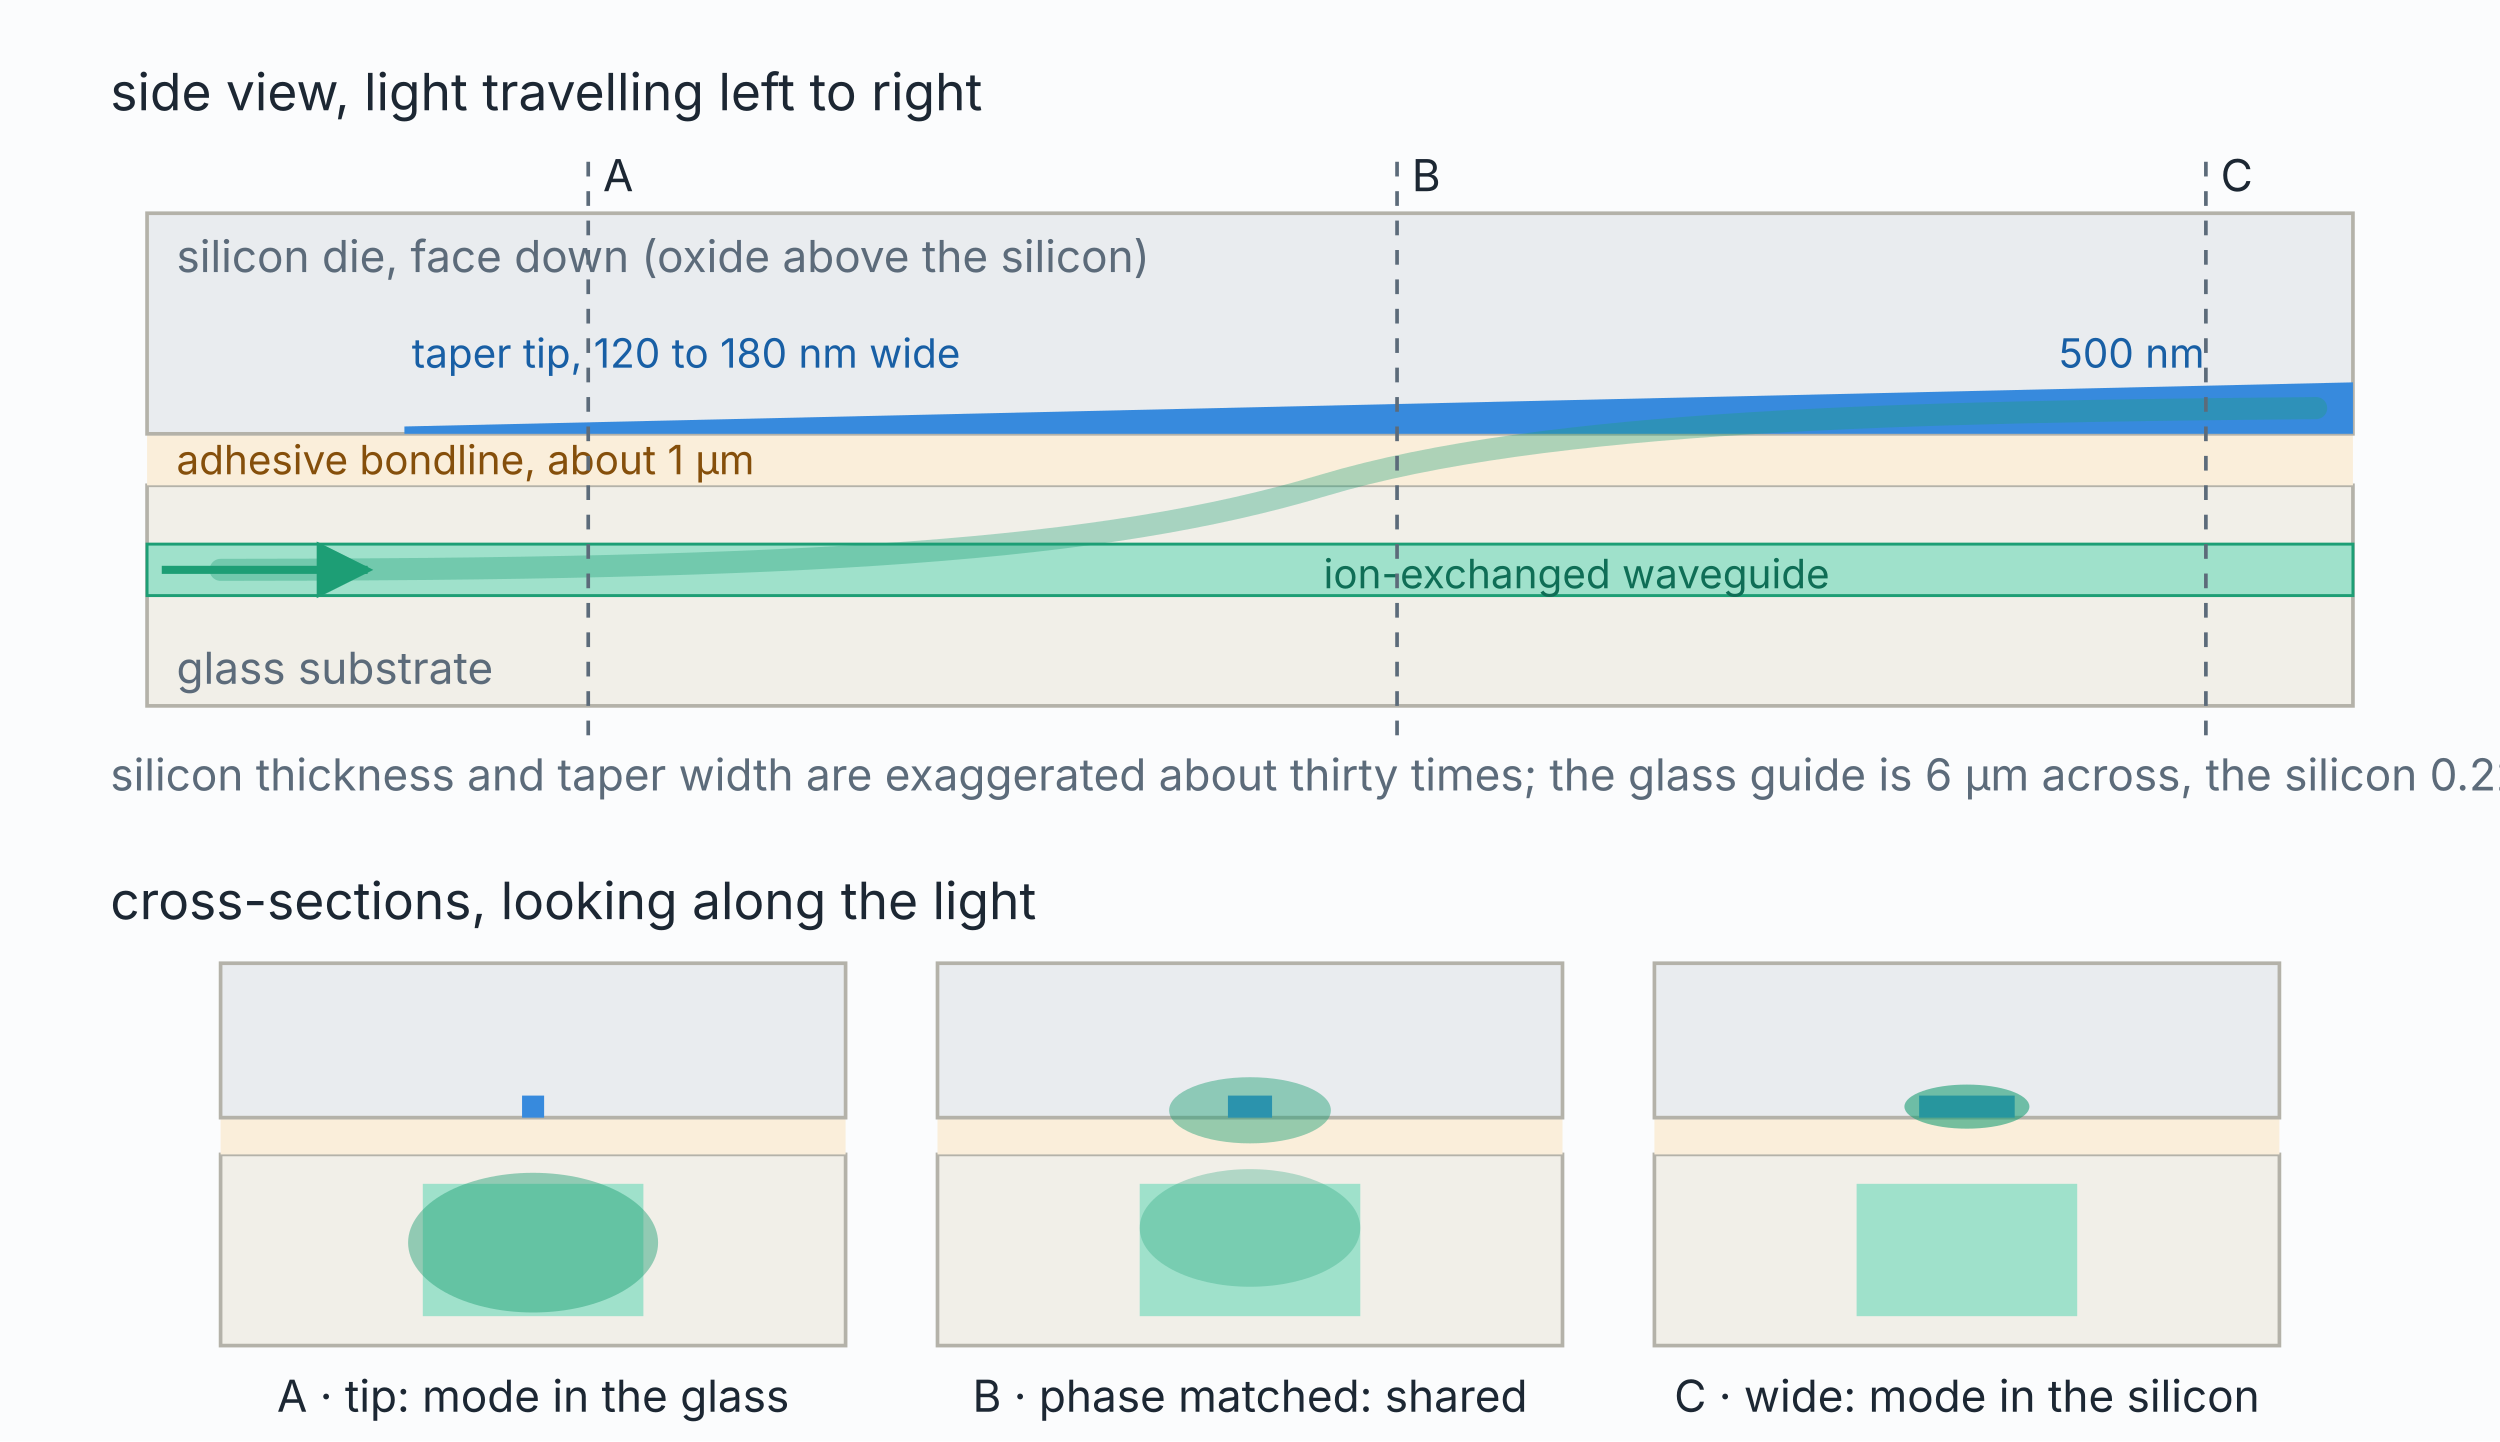
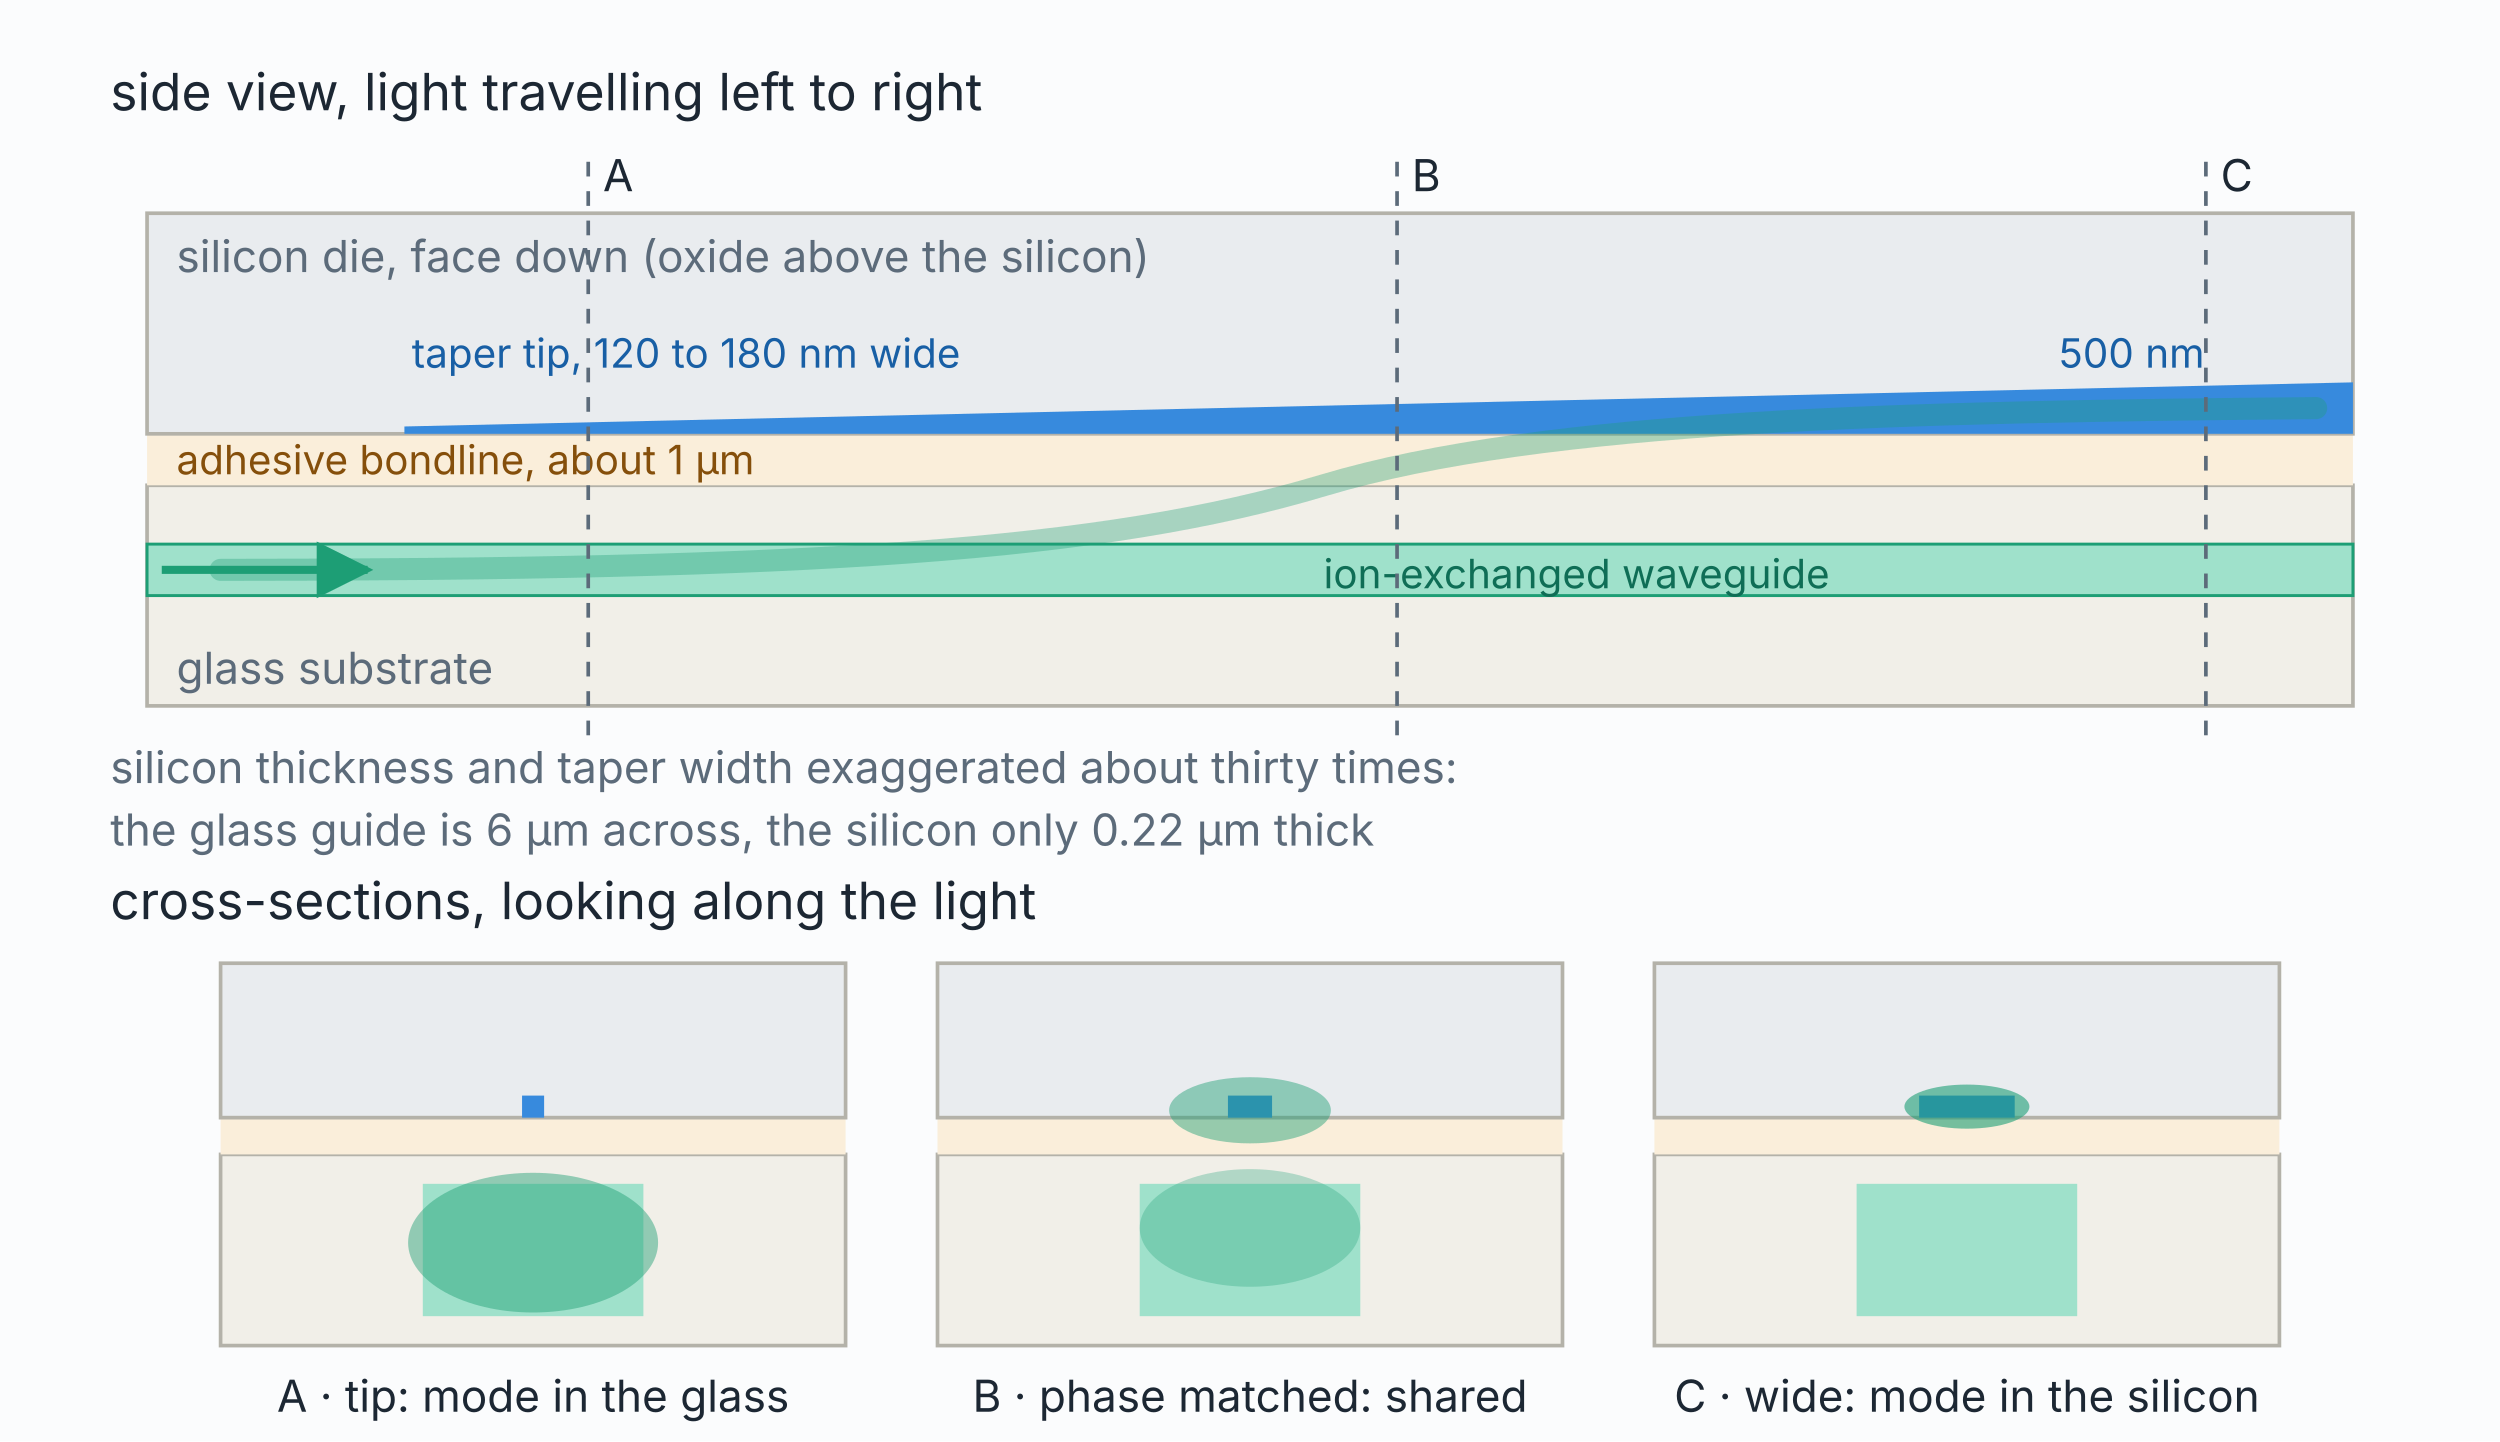
<svg xmlns="http://www.w3.org/2000/svg" width="100%" height="100%" viewBox="0 0 680 392" role="img" font-family="system-ui,-apple-system,Segoe UI,sans-serif">
  <rect x="0" y="0" width="680" height="392" fill="#fbfcfd" />
  <defs>
    <marker id="h1" viewBox="0 0 10 10" refX="9" refY="5" markerWidth="7" markerHeight="7" orient="auto">
      <path d="M0,0 L10,5 L0,10 z" fill="#1D9E75" />
    </marker>
  </defs>
  <text x="30" y="30" fill="#1c2733" font-size="14">side view, light travelling left to right</text>
  <rect x="40" y="132" width="600" height="60" fill="#F1EFE8" stroke="#B4B2A9" />
  <rect x="40" y="148" width="600" height="14" fill="#9FE1CB" stroke="#1D9E75" stroke-width="0.8" />
  <text x="48" y="186" fill="#5c6b7a" font-size="12">glass substrate</text>
  <text x="360" y="160" fill="#0F6E56" font-size="11">ion-exchanged waveguide</text>
  <rect x="40" y="118" width="600" height="14" fill="#FAEEDA" />
  <text x="48" y="129" fill="#854F0B" font-size="11">adhesive bondline, about 1 µm</text>
  <rect x="40" y="58" width="600" height="60" fill="#e9ecef" stroke="#B4B2A9" />
  <text x="48" y="74" fill="#5c6b7a" font-size="12">silicon die, face down (oxide above the silicon)</text>
  <polygon points="110,116 640,104 640,118 110,118" fill="#378ADD" />
  <text x="112" y="100" fill="#185FA5" font-size="11">taper tip, 120 to 180 nm wide</text>
  <text x="560" y="100" fill="#185FA5" font-size="11">500 nm</text>
  <path d="M60,155 C220,155 300,150 360,132 C420,114 520,112 630,111" fill="none" stroke="#1D9E75" stroke-width="6" stroke-opacity="0.35" stroke-linecap="round" />
  <line x1="44" y1="155" x2="100" y2="155" stroke="#1D9E75" stroke-width="2.2" marker-end="url(#h1)" />
-   <text x="30" y="215" fill="#5c6b7a" font-size="12">silicon thickness and taper width are exaggerated about thirty times; the glass guide is 6 µm across, the silicon 0.22 µm thick</text>
+   <text x="30" y="213" fill="#5c6b7a" font-size="12">silicon thickness and taper width exaggerated about thirty times:</text>
+   <text x="30" y="230" fill="#5c6b7a" font-size="12">the glass guide is 6 µm across, the silicon only 0.22 µm thick</text>
  <line x1="160" y1="44" x2="160" y2="200" stroke="#5c6b7a" stroke-width="1" stroke-dasharray="4,4" />
  <line x1="380" y1="44" x2="380" y2="200" stroke="#5c6b7a" stroke-width="1" stroke-dasharray="4,4" />
  <line x1="600" y1="44" x2="600" y2="200" stroke="#5c6b7a" stroke-width="1" stroke-dasharray="4,4" />
  <text x="164" y="52" fill="#1c2733" font-size="12">A</text>
  <text x="384" y="52" fill="#1c2733" font-size="12">B</text>
  <text x="604" y="52" fill="#1c2733" font-size="12">C</text>
  <text x="30" y="250" fill="#1c2733" font-size="14">cross-sections, looking along the light</text>
  <g transform="translate(60,262)">
    <rect x="0" y="52" width="170" height="52" fill="#F1EFE8" stroke="#B4B2A9" />
    <rect x="55" y="60" width="60" height="36" fill="#9FE1CB" />
    <rect x="0" y="42" width="170" height="10" fill="#FAEEDA" />
    <rect x="0" y="0" width="170" height="42" fill="#e9ecef" stroke="#B4B2A9" />
    <rect x="82" y="36" width="6" height="6" fill="#378ADD" />
    <ellipse cx="85" cy="76" rx="34" ry="19" fill="#1D9E75" fill-opacity="0.45" />
    <text x="85" y="122" text-anchor="middle" fill="#1c2733" font-size="12">A · tip: mode in the glass</text>
  </g>
  <g transform="translate(255,262)">
    <rect x="0" y="52" width="170" height="52" fill="#F1EFE8" stroke="#B4B2A9" />
    <rect x="55" y="60" width="60" height="36" fill="#9FE1CB" />
    <rect x="0" y="42" width="170" height="10" fill="#FAEEDA" />
    <rect x="0" y="0" width="170" height="42" fill="#e9ecef" stroke="#B4B2A9" />
    <rect x="79" y="36" width="12" height="6" fill="#378ADD" />
    <ellipse cx="85" cy="72" rx="30" ry="16" fill="#1D9E75" fill-opacity="0.30" />
    <ellipse cx="85" cy="40" rx="22" ry="9" fill="#1D9E75" fill-opacity="0.45" />
    <text x="85" y="122" text-anchor="middle" fill="#1c2733" font-size="12">B · phase matched: shared</text>
  </g>
  <g transform="translate(450,262)">
    <rect x="0" y="52" width="170" height="52" fill="#F1EFE8" stroke="#B4B2A9" />
    <rect x="55" y="60" width="60" height="36" fill="#9FE1CB" />
    <rect x="0" y="42" width="170" height="10" fill="#FAEEDA" />
    <rect x="0" y="0" width="170" height="42" fill="#e9ecef" stroke="#B4B2A9" />
    <rect x="72" y="36" width="26" height="6" fill="#378ADD" />
    <ellipse cx="85" cy="39" rx="17" ry="6" fill="#1D9E75" fill-opacity="0.6" />
    <text x="85" y="122" text-anchor="middle" fill="#1c2733" font-size="12">C · wide: mode in the silicon</text>
  </g>
</svg>
